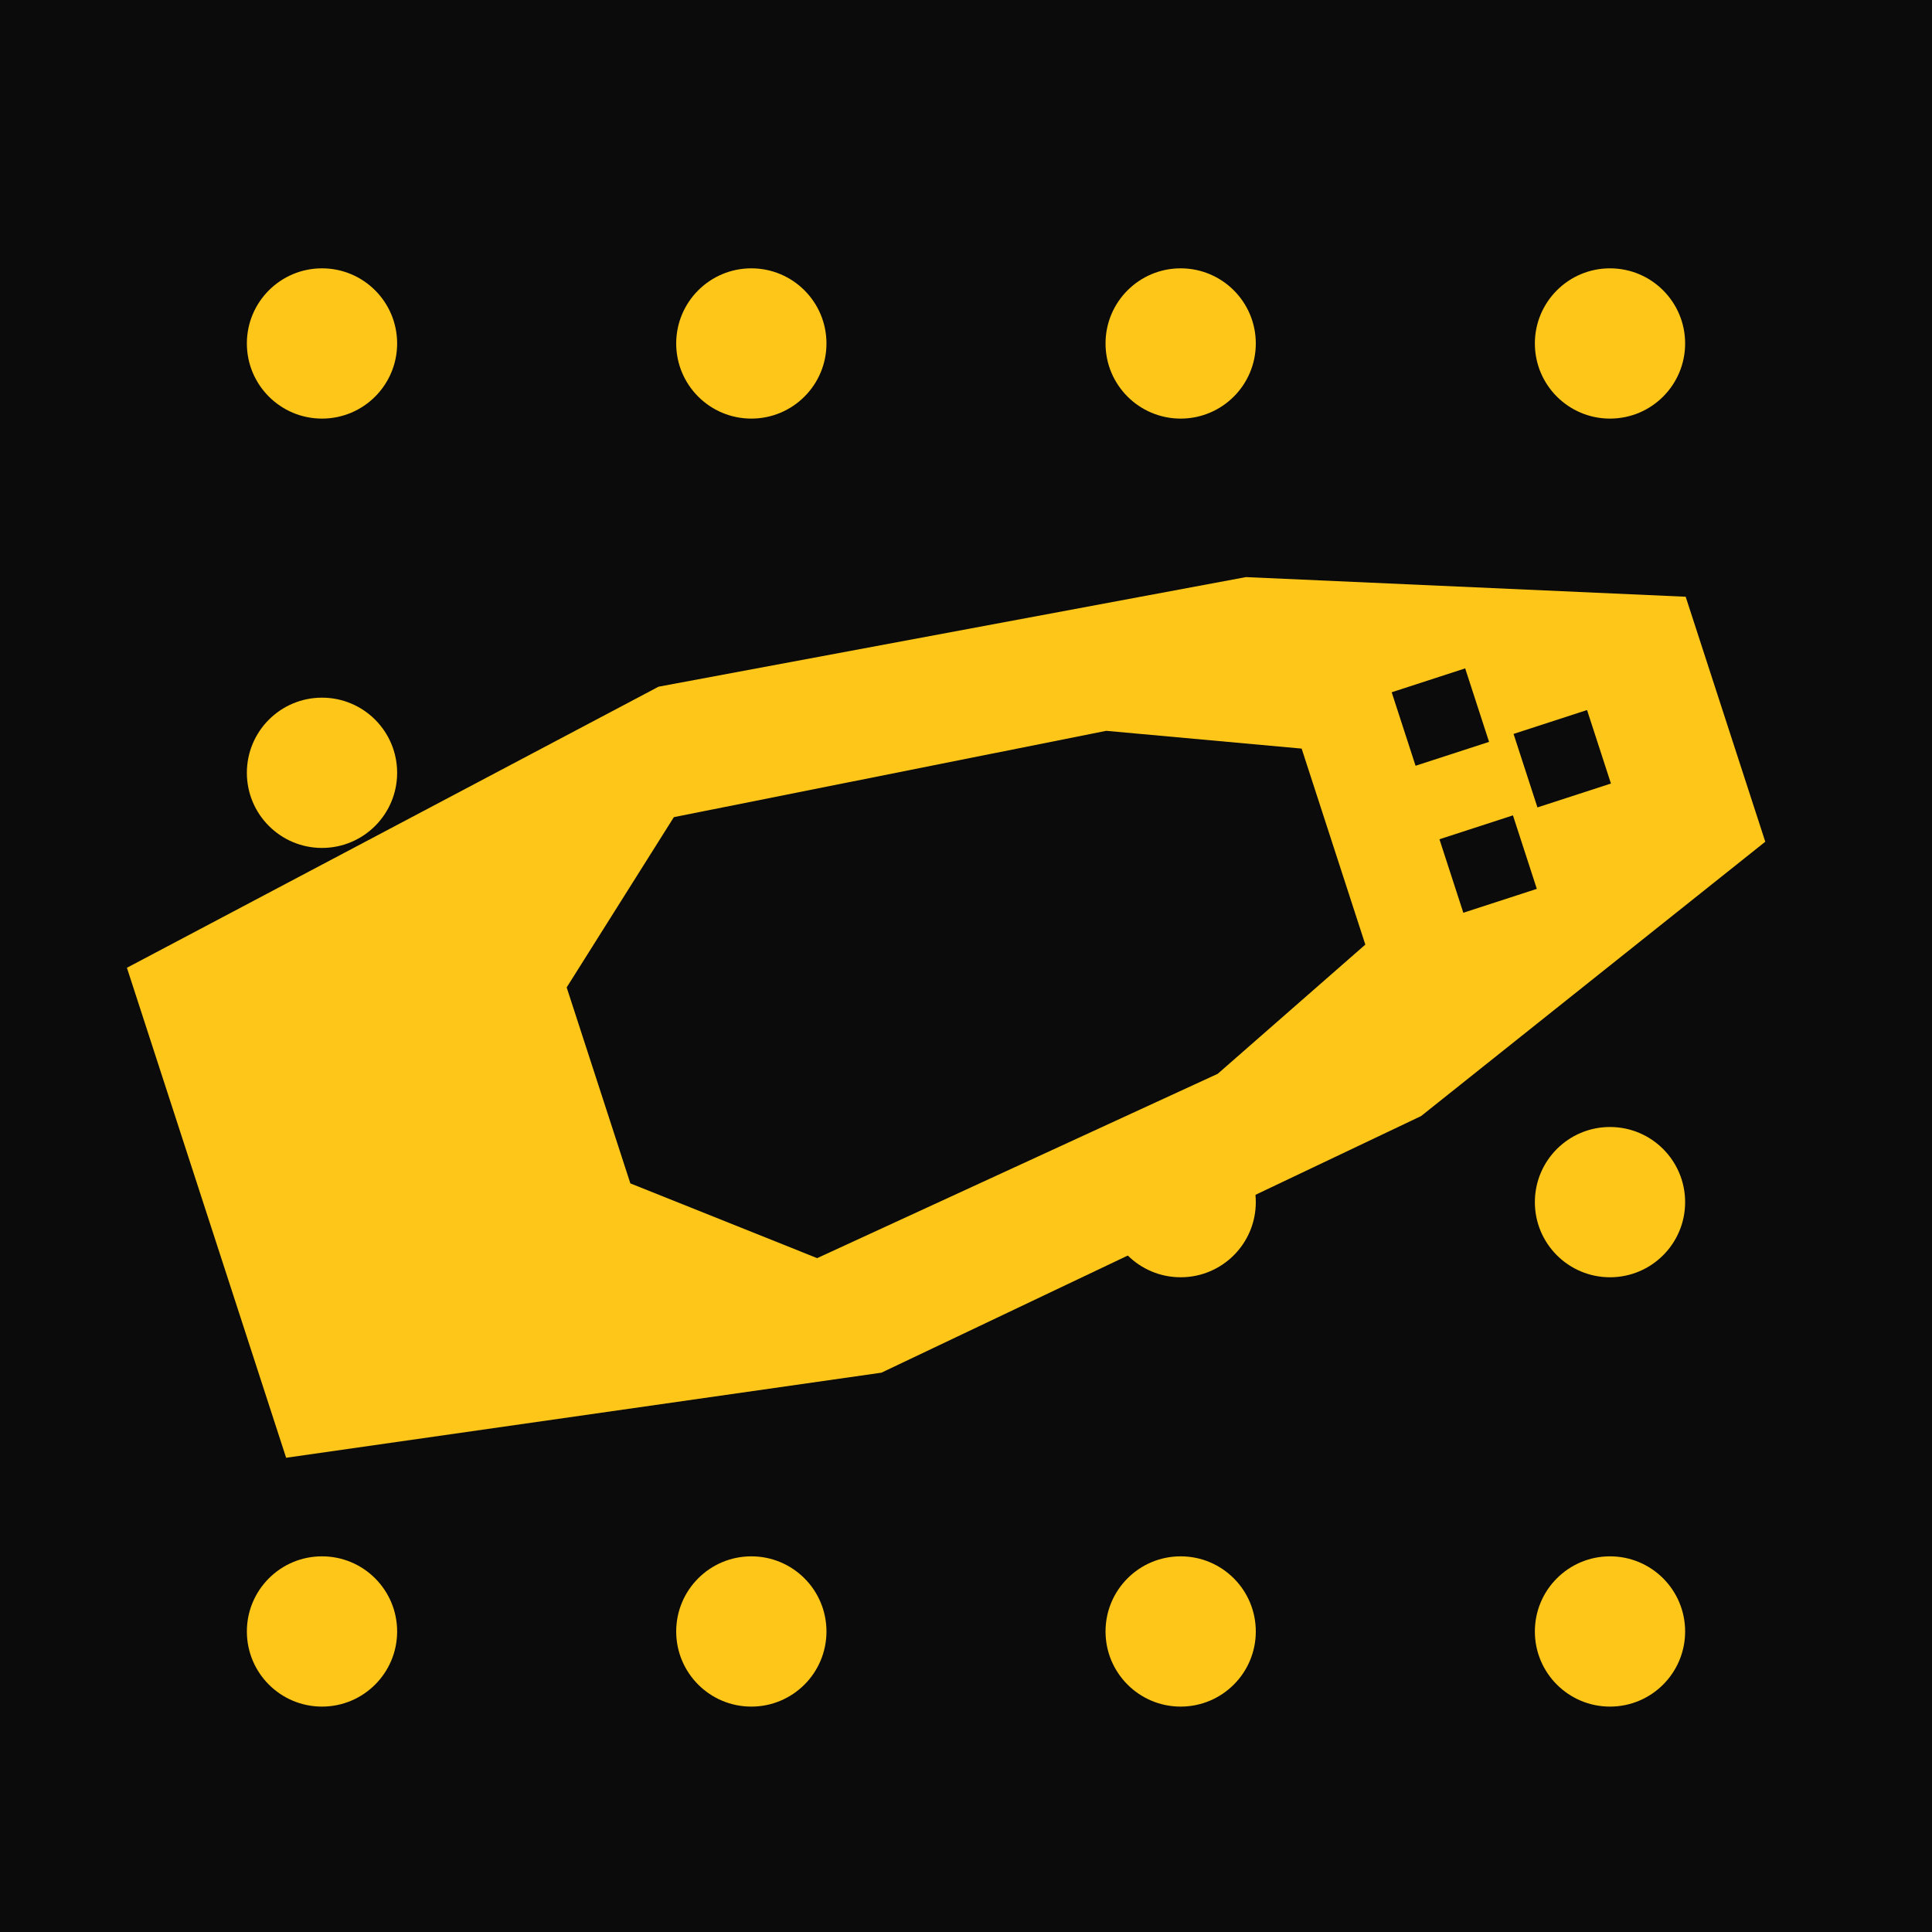
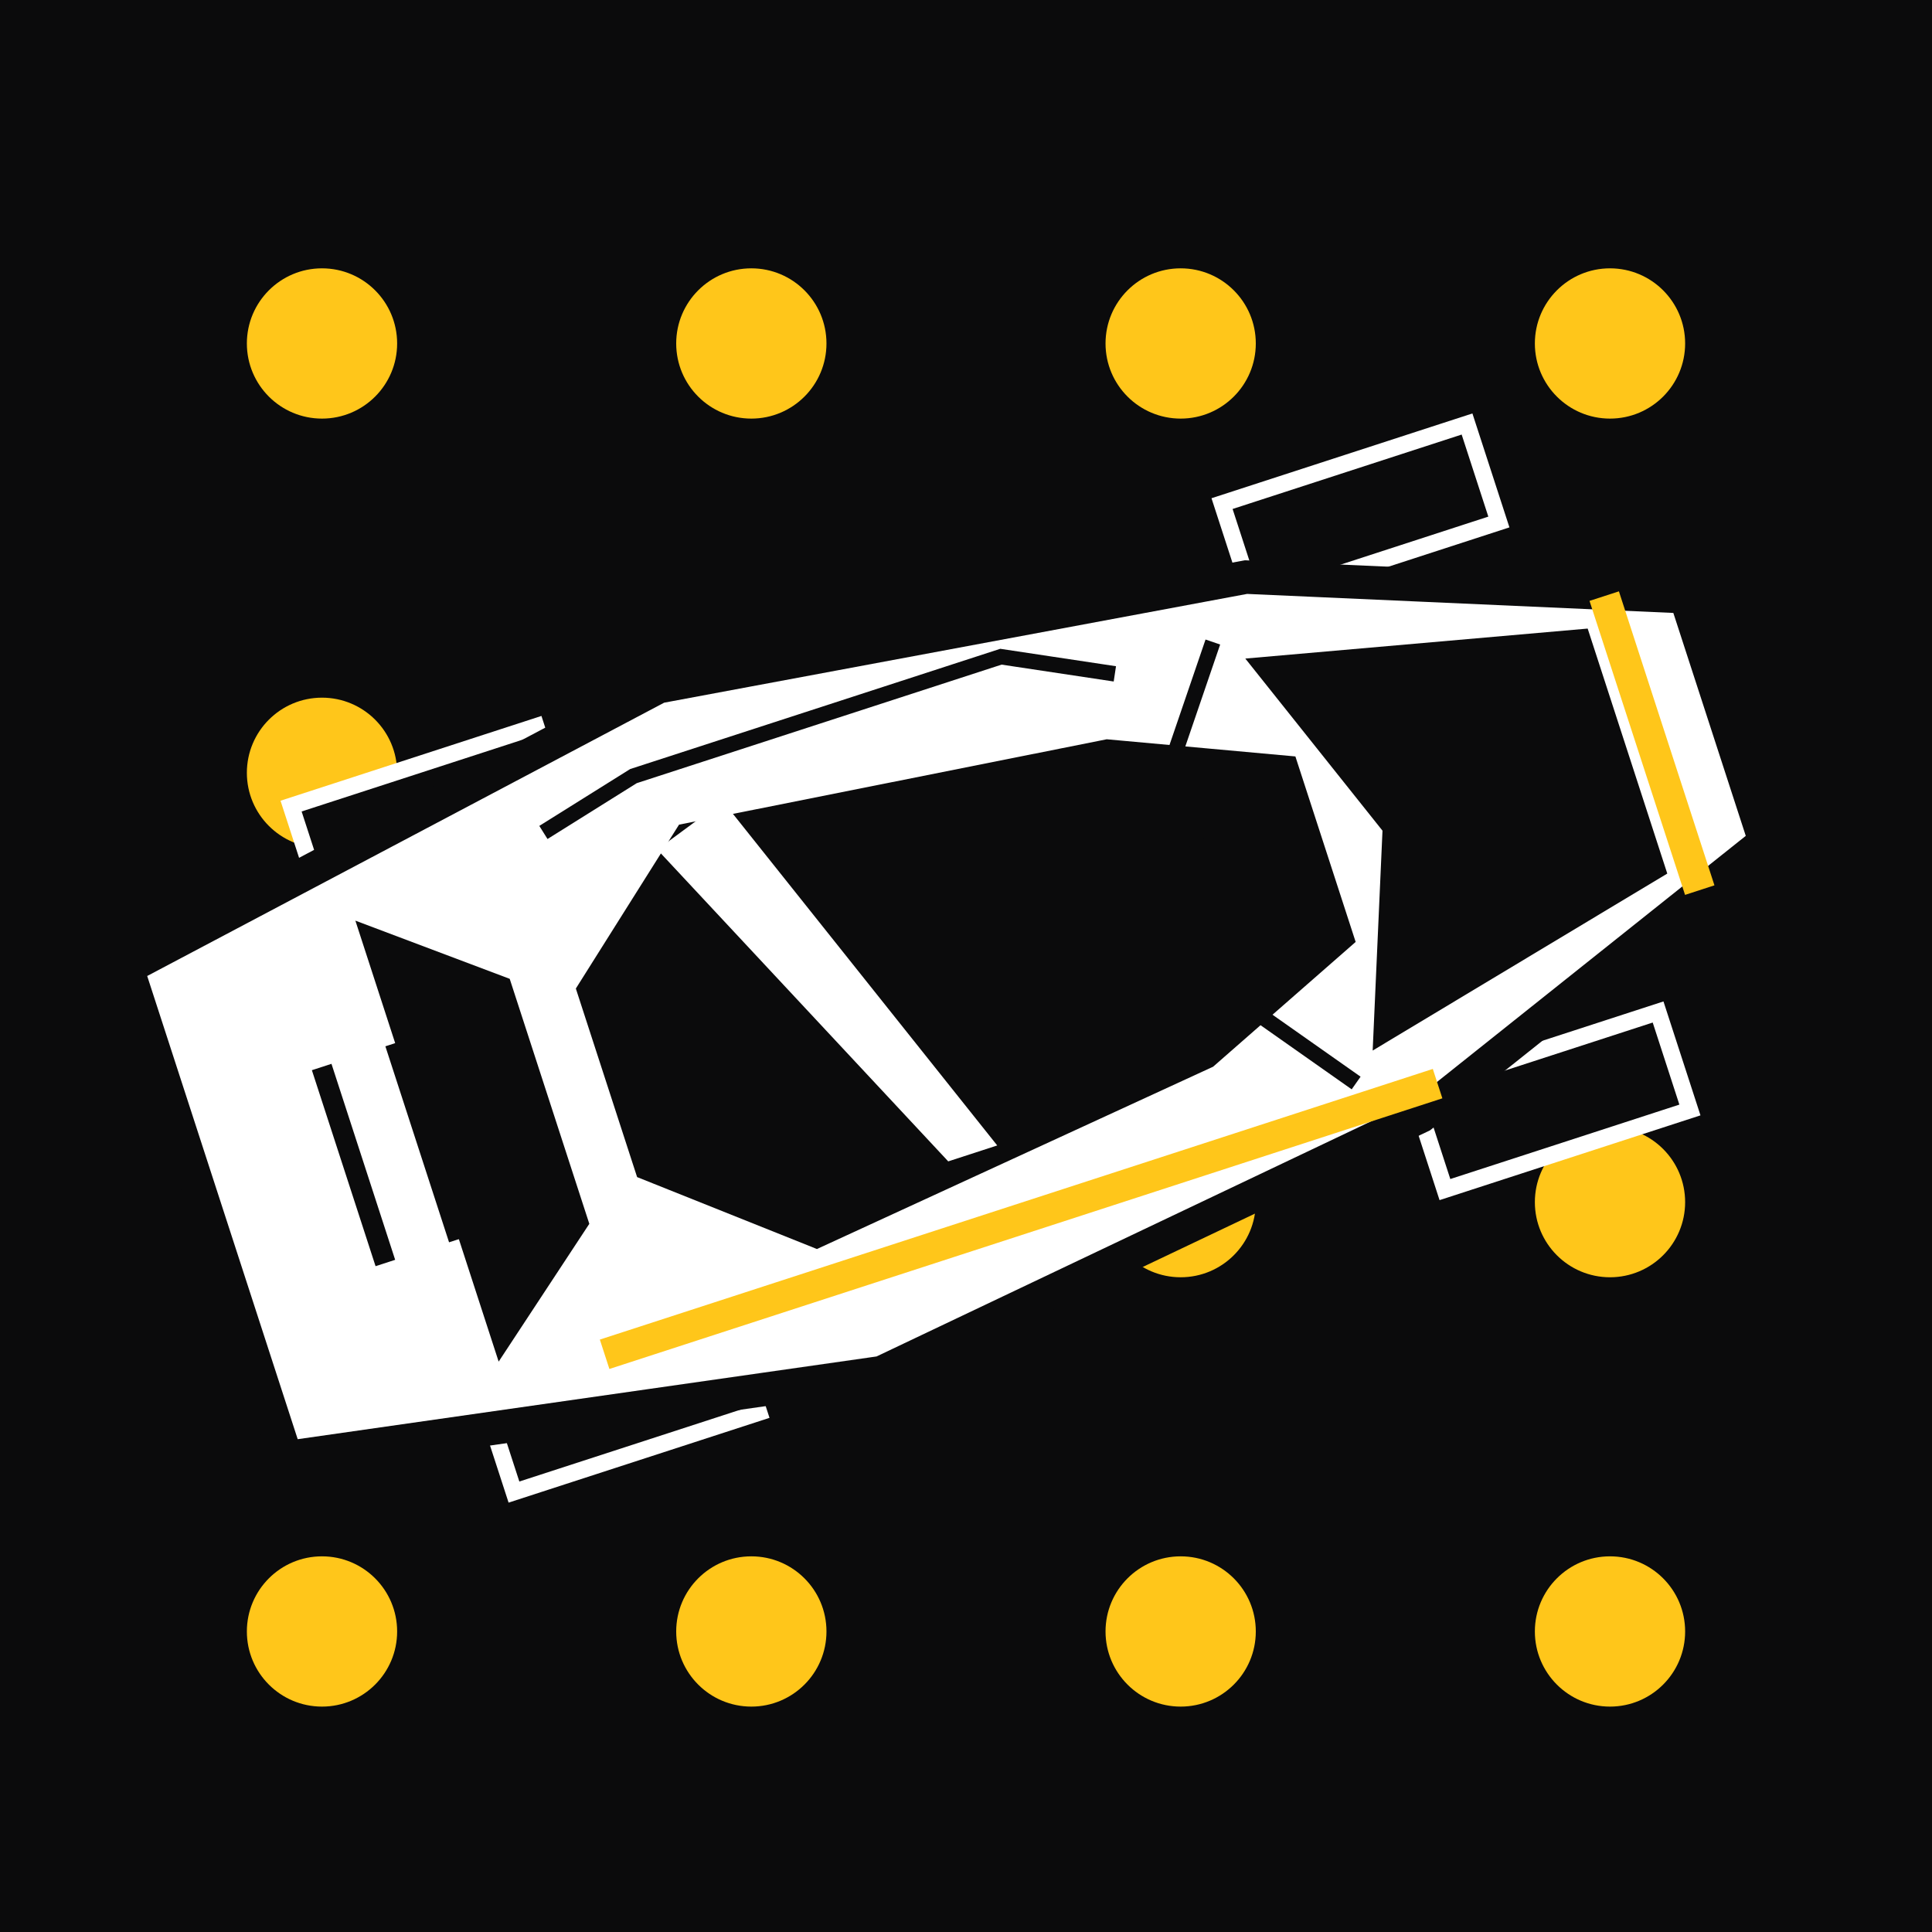
<svg xmlns="http://www.w3.org/2000/svg" viewBox="0 0 180 180" width="180" height="180">
  <rect x="0" y="0" width="180" height="180" fill="#0b0b0c" />
  <g transform="translate(10 12) scale(5)">
    <circle cx="4" cy="4" r="1.4" fill="#ffc61a" />
    <circle cx="12" cy="4" r="1.4" fill="#ffc61a" />
    <circle cx="20" cy="4" r="1.4" fill="#ffc61a" />
    <circle cx="28" cy="4" r="1.4" fill="#ffc61a" />
    <circle cx="4" cy="12" r="1.4" fill="#ffc61a" />
    <circle cx="12" cy="12" r="1.4" fill="#ffc61a" />
    <circle cx="20" cy="12" r="1.4" fill="#ffc61a" />
    <circle cx="28" cy="12" r="1.4" fill="#ffc61a" />
    <circle cx="4" cy="20" r="1.4" fill="#ffc61a" />
    <circle cx="12" cy="20" r="1.4" fill="#ffc61a" />
    <circle cx="20" cy="20" r="1.4" fill="#ffc61a" />
    <circle cx="28" cy="20" r="1.4" fill="#ffc61a" />
    <circle cx="4" cy="28" r="1.4" fill="#ffc61a" />
    <circle cx="12" cy="28" r="1.4" fill="#ffc61a" />
    <circle cx="20" cy="28" r="1.4" fill="#ffc61a" />
    <circle cx="28" cy="28" r="1.4" fill="#ffc61a" />
  </g>
  <g transform="translate(90 90) rotate(-18) scale(2.4)">
-     <path fill="#ffc61a" d="M-31 -10 L-8 -14 L15 -11 L31 -5 V5 L15 11 L-8 14 L-31 10 Z" />
-     <path fill="#0b0b0c" d="M-9 -9 L8 -7 L15 -4 V4 L8 7 L-9 9 L-15 4 V-4 Z M19 -5 H22 V-2 H19 Z M23 -2 H26 V1 H23 Z M19 1 H22 V4 H19 Z" />
+     <rect x="-23" y="-14" width="10" height="4" fill="#0b0b0c" stroke="#ffffff" stroke-width=".65" />
+     <rect x="-23" y="10" width="10" height="4" fill="#0b0b0c" stroke="#ffffff" stroke-width=".65" />
+     <rect x="15" y="-14" width="10" height="4" fill="#0b0b0c" stroke="#ffffff" stroke-width=".65" />
+     <rect x="15" y="10" width="10" height="4" fill="#0b0b0c" stroke="#ffffff" stroke-width=".65" />
+     <path fill="#ffffff" stroke="#0b0b0c" stroke-width="1.3" d="M-31 -10 L-8 -14 L15 -11 L31 -5 V5 L15 11 L-8 14 L-31 10 Z" />
+     <path fill="#0b0b0c" stroke="#ffffff" stroke-width=".65" d="M-9 -9 L8 -7 L15 -4 V4 L8 7 L-9 9 L-15 4 V-4 Z" />
+     <path fill="#0b0b0c" d="M14 -8L27 -5V5L14 8L17 0ZM-22 -9L-17 -5V5L-22 9Z" />
+     <path fill="none" stroke="#0b0b0c" stroke-width=".6" d="M13 -9L10 -5V5L13 9M-14 -10L-10 -11H5L9 -9" />
+     <path fill="#ffffff" d="M-10 -8L-7 -9L-1 7L-3 7Z" />
+     <path stroke="#ffc61a" stroke-width="1.2" d="M-18 10H16M28 -6V6" />
+     <path stroke="#0b0b0c" stroke-width=".8" d="M-25 -4V4M-22 -4V4M-19 -4V4" />
  </g>
</svg>
